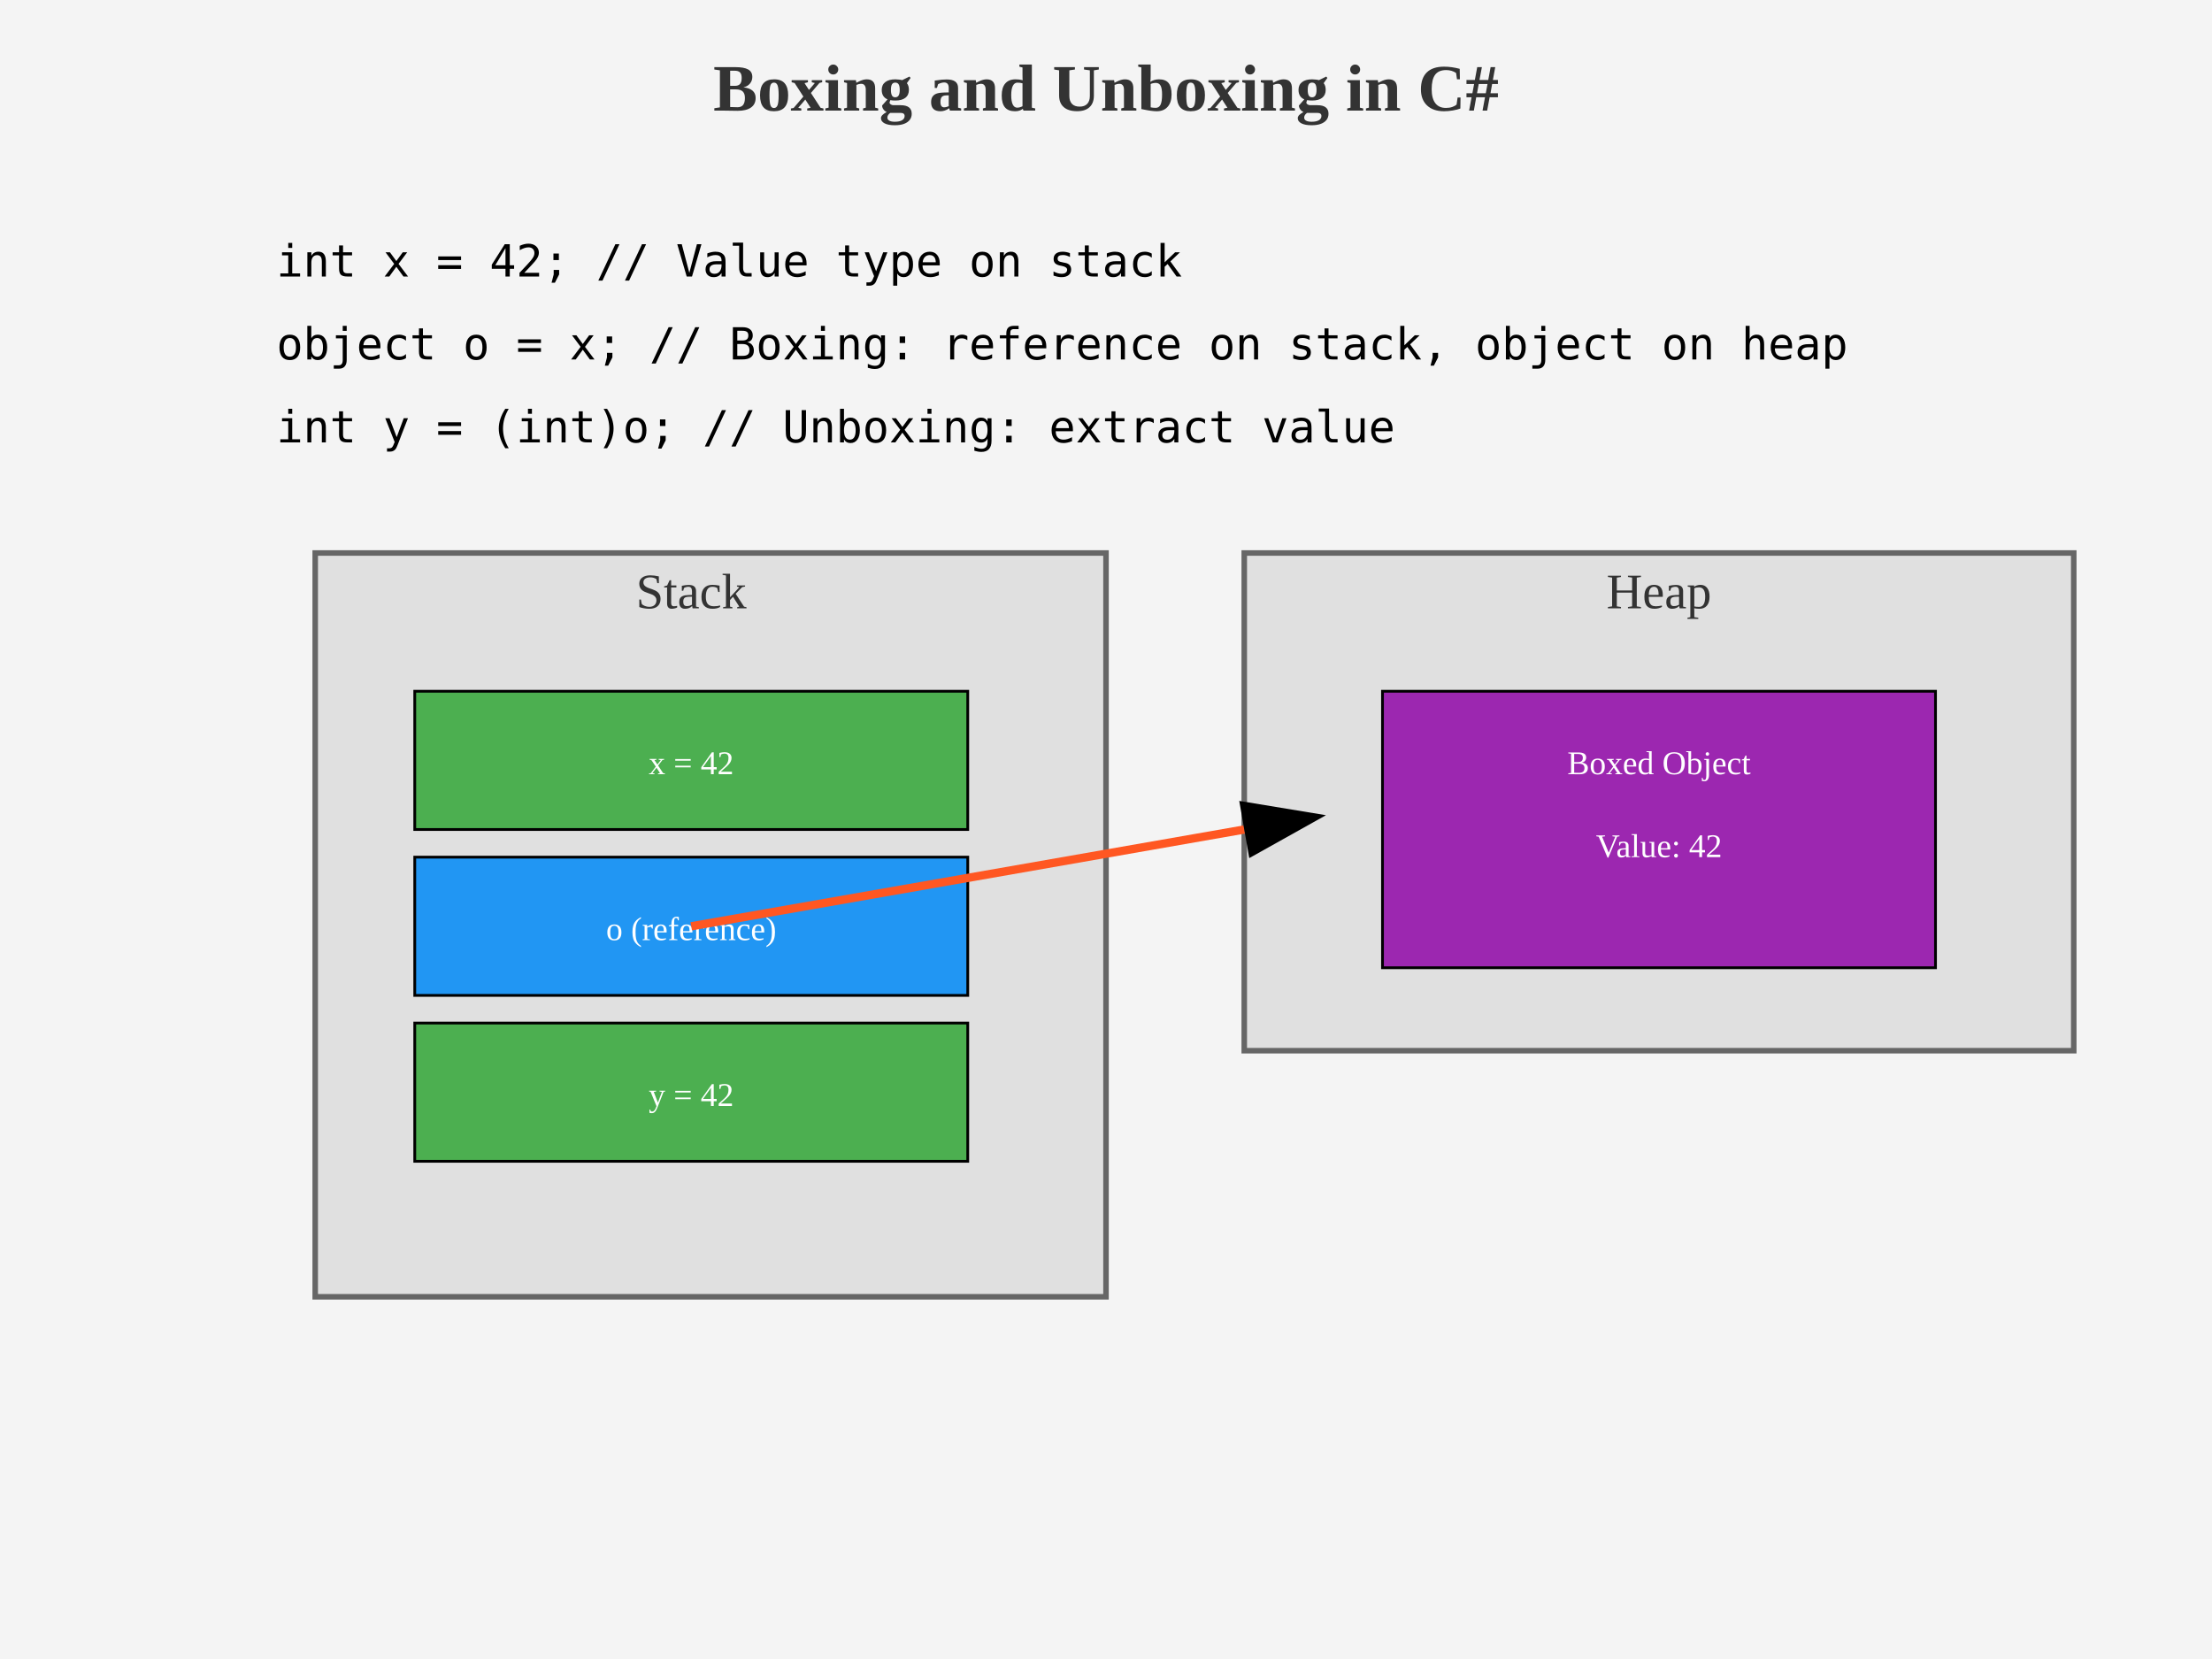
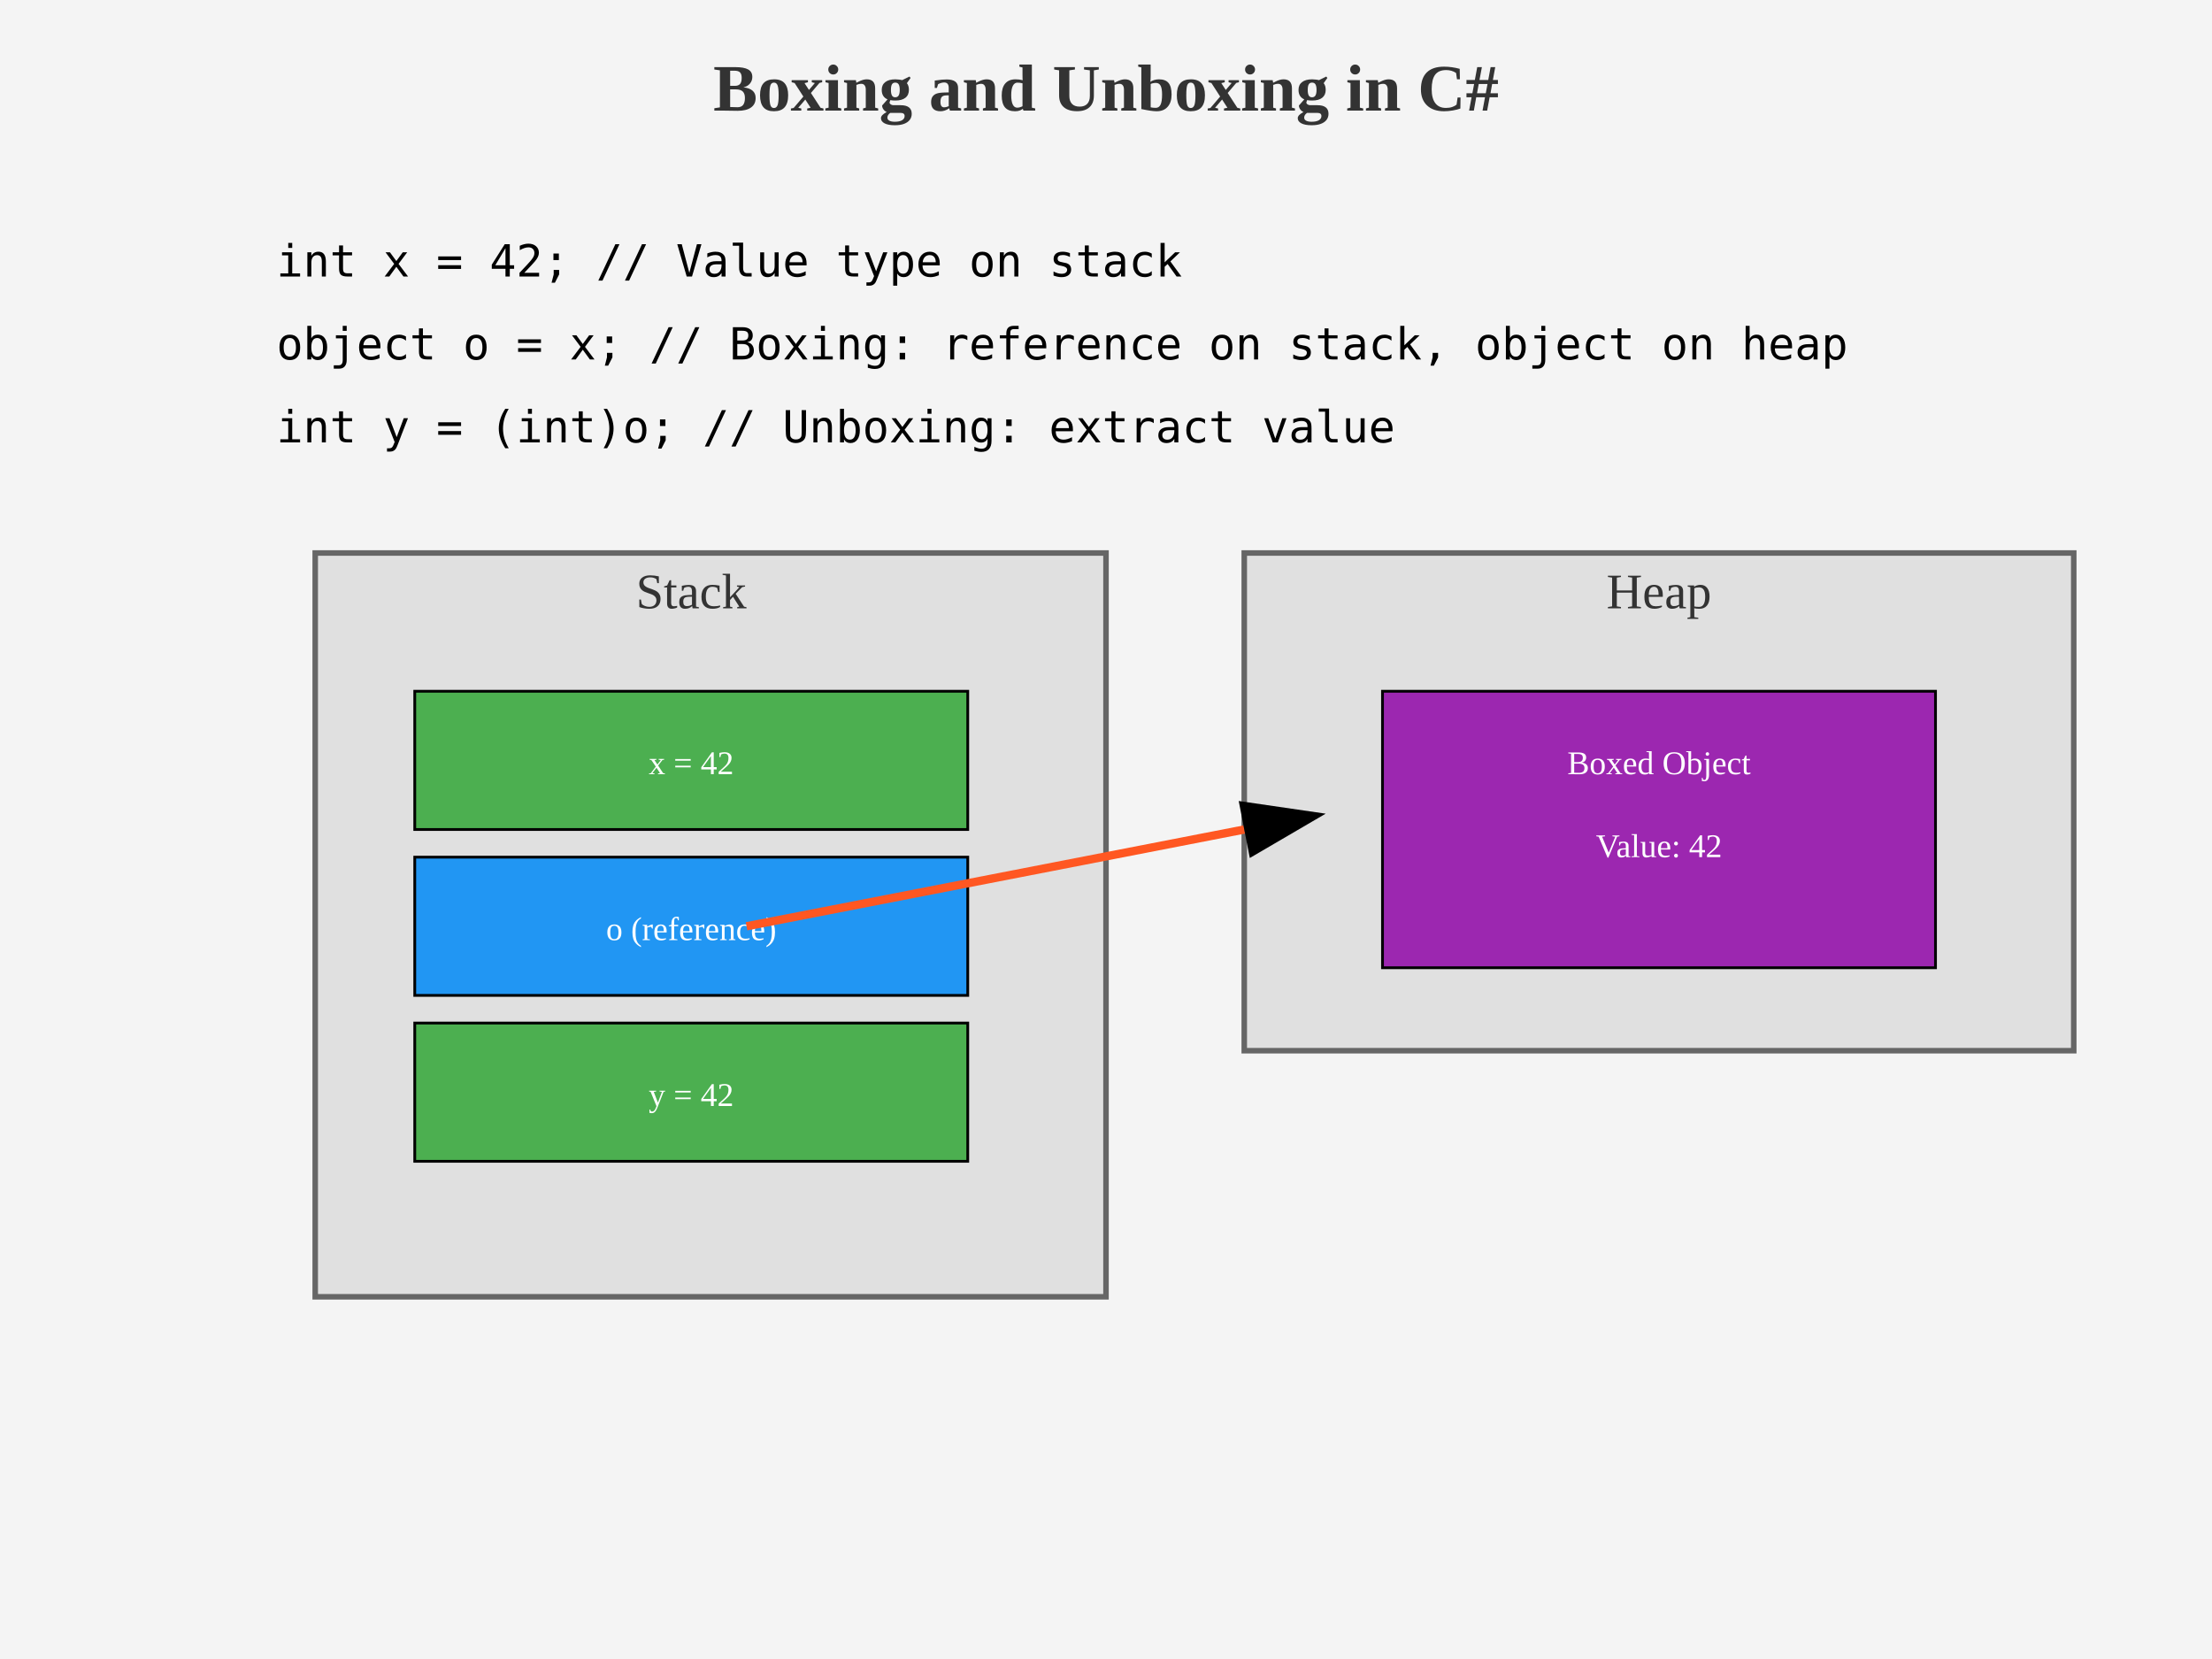
<svg xmlns="http://www.w3.org/2000/svg" viewBox="0 0 800 600">
  <rect x="0" y="0" width="810" height="700" fill="#f4f4f4" />
  <text x="400" y="40" text-anchor="middle" font-size="24" font-weight="bold" fill="#333333">
    Boxing and Unboxing in C#
  </text>
  <text x="100" y="100" font-family="monospace" font-size="16">
    <tspan x="100" dy="0">int x = 42;        // Value type on stack</tspan>
    <tspan x="100" dy="30">object o = x;     // Boxing: reference on stack, object on heap</tspan>
    <tspan x="100" dy="30">int y = (int)o;   // Unboxing: extract value</tspan>
  </text>
  <rect x="114" y="200" width="286" height="269" fill="#e0e0e0" stroke="#666666" stroke-width="2" />
  <text x="250" y="220" text-anchor="middle" font-size="18" fill="#333333">Stack</text>
  <rect x="450" y="200" width="300" height="180" fill="#e0e0e0" stroke="#666666" stroke-width="2" />
  <text x="600" y="220" text-anchor="middle" font-size="18" fill="#333333">Heap</text>
  <rect x="150" y="250" width="200" height="50" fill="#4caf50" stroke="#000000">
    </rect>
  <text x="250" y="280" text-anchor="middle" fill="white">x = 42</text>
  <rect x="150" y="310" width="200" height="50" fill="#2196f3" stroke="#000000">
    </rect>
  <text x="250" y="340" text-anchor="middle" fill="white">o (reference)</text>
  <rect x="150" y="370" width="200" height="50" fill="#4caf50" stroke="#000000">
    </rect>
  <text x="250" y="400" text-anchor="middle" fill="white">y = 42</text>
-   <path d="M 250 335 L 450 300" fill="none" stroke="#ff5722" stroke-width="3" marker-end="url(#arrowhead)" />
+   <path d="M 270 335 L 450 300" fill="none" stroke="#ff5722" stroke-width="3" marker-end="url(#arrowhead)" />
  <rect x="500" y="250" width="200" height="100" fill="#9c27b0" stroke="#000000" />
  <text x="600" y="280" text-anchor="middle" fill="white">Boxed Object</text>
  <text x="600" y="310" text-anchor="middle" fill="white">Value: 42</text>
  <defs>
    <marker id="arrowhead" markerWidth="10" markerHeight="7" refX="0" refY="3.5" orient="auto">
      <polygon points="0,0 10,3.5 0,7" fill="#000000" />
    </marker>
  </defs>
</svg>
